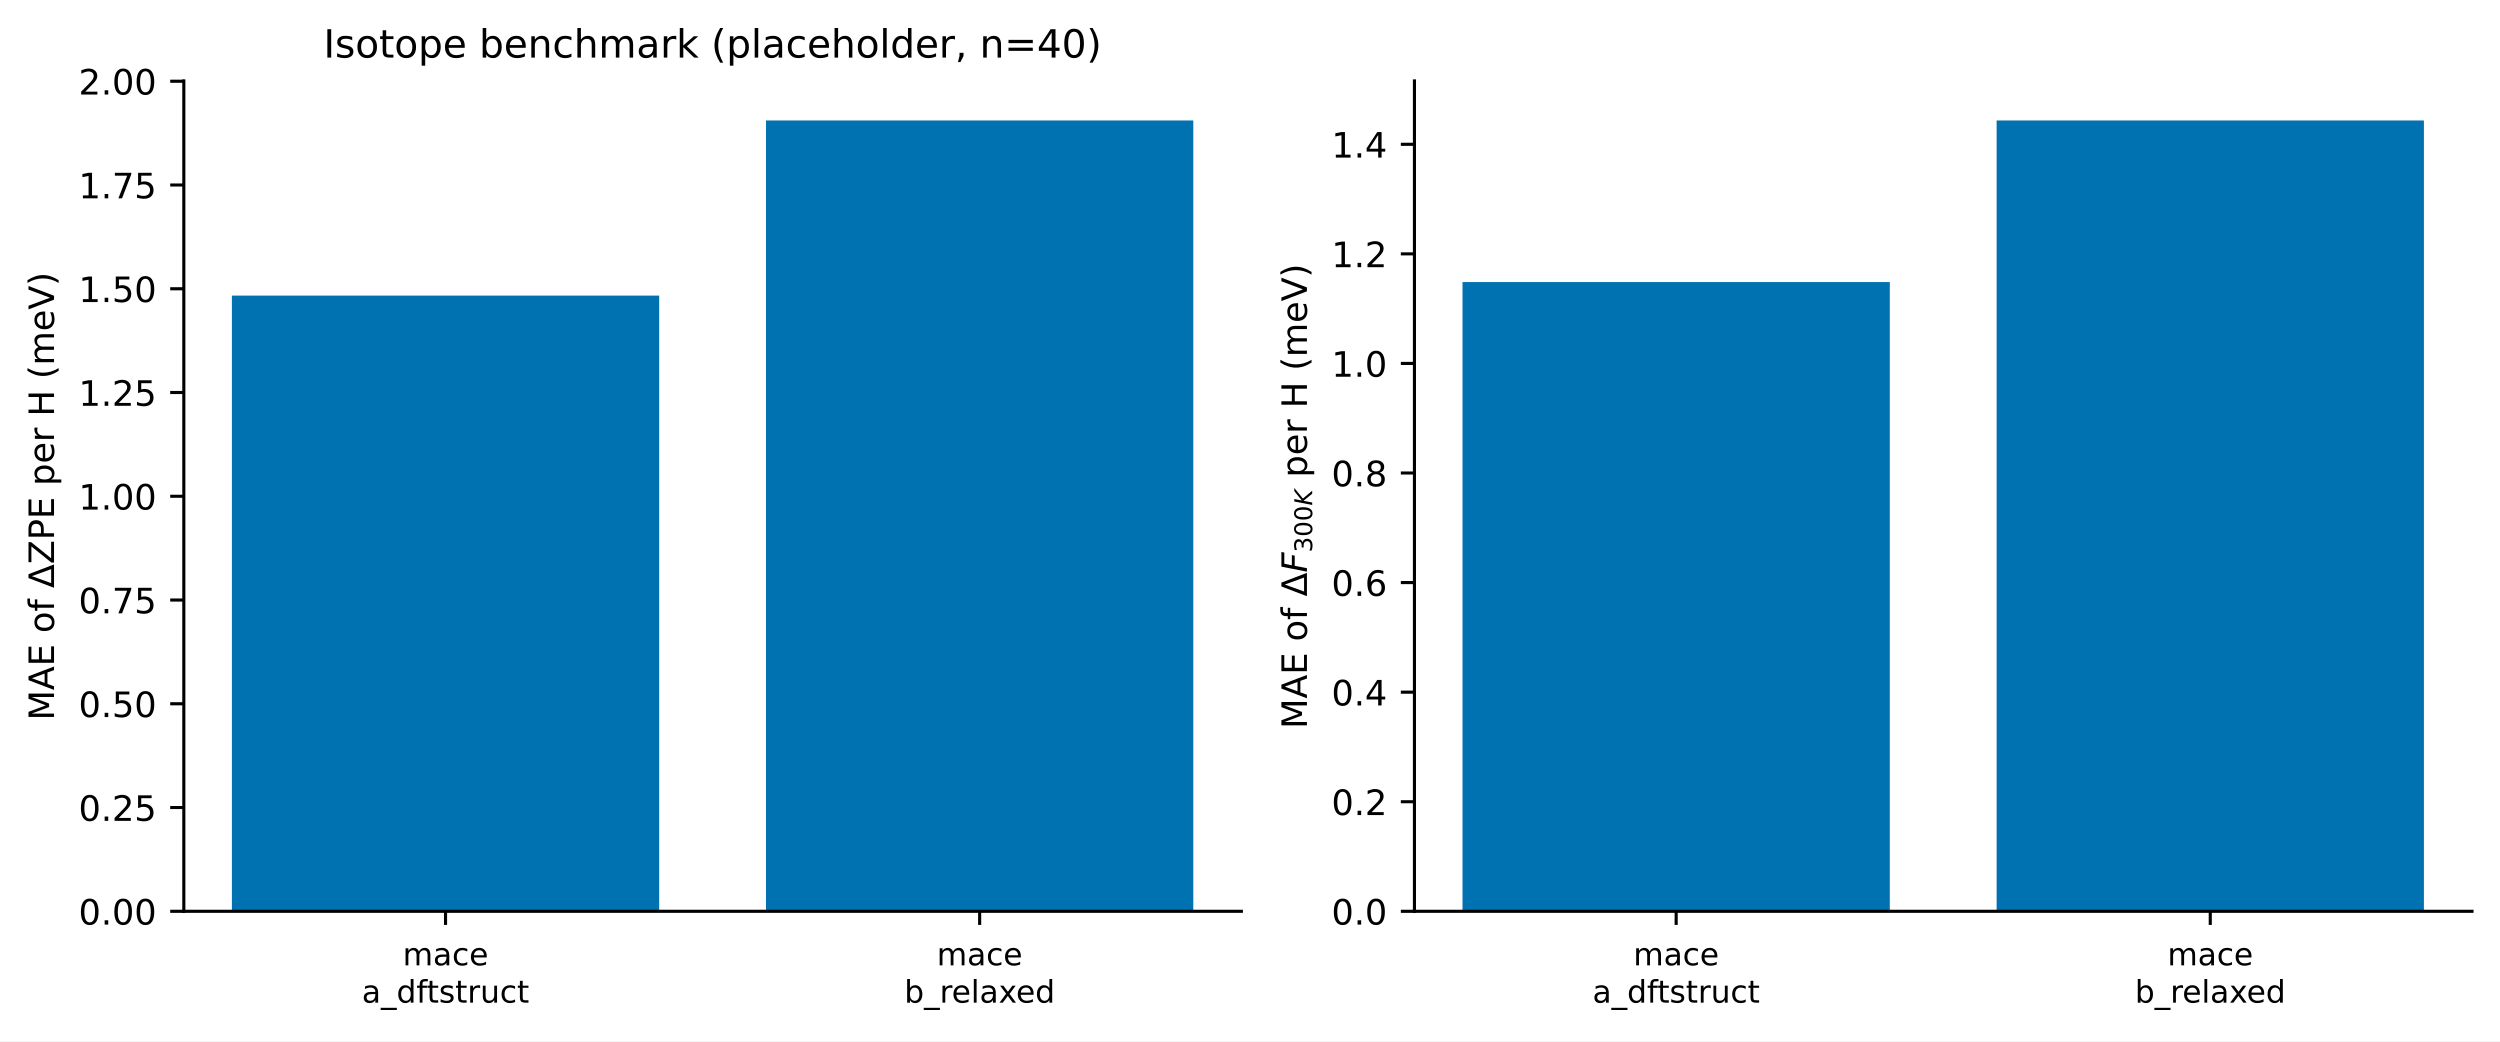
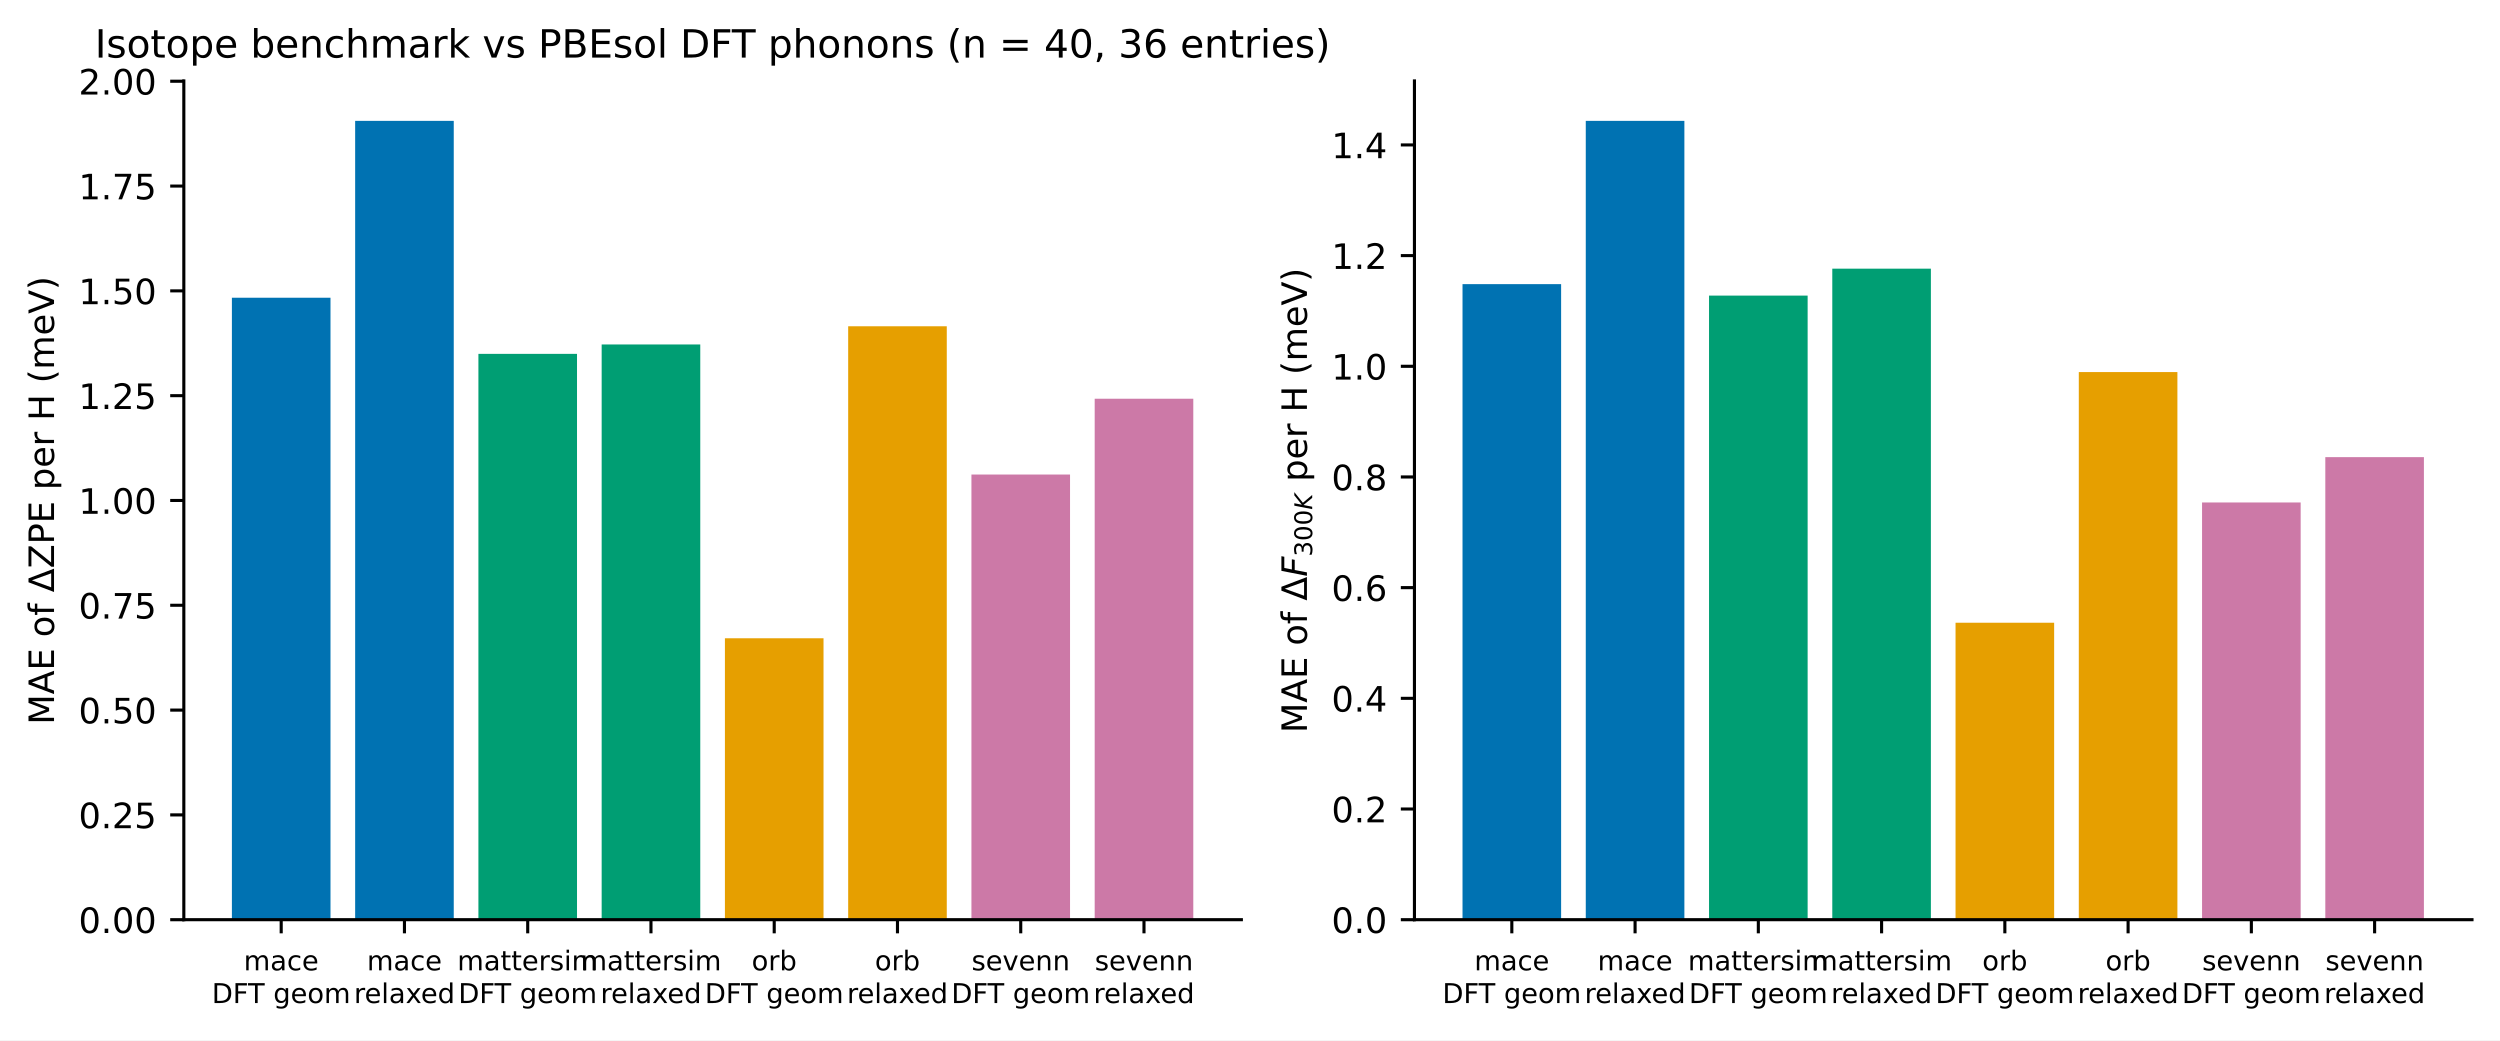
- <svg xmlns="http://www.w3.org/2000/svg" xmlns:xlink="http://www.w3.org/1999/xlink" width="642.479pt" height="267.599pt" viewBox="0 0 642.479 267.599" version="1.1">
+ <svg xmlns="http://www.w3.org/2000/svg" xmlns:xlink="http://www.w3.org/1999/xlink" width="642.479pt" height="267.356pt" viewBox="0 0 642.479 267.356" version="1.1">
  <defs>
    <style type="text/css">*{stroke-linejoin: round; stroke-linecap: butt}</style>
  </defs>
  <g id="figure_1">
    <g id="patch_1">
-       <path d="M -0 267.599  L 642.479 267.599  L 642.479 0  L -0 0  z " style="fill: #ffffff" />
+       <path d="M -0 267.356  L 642.479 267.356  L 642.479 0  L -0 0  z " style="fill: #ffffff" />
    </g>
    <g id="axes_1">
      <g id="patch_2">
-         <path d="M 47.241 234.195  L 319.019 234.195  L 319.019 20.798  L 47.241 20.798  z " style="fill: #ffffff" />
+         <path d="M 47.241 236.352  L 319.019 236.352  L 319.019 20.798  L 47.241 20.798  z " style="fill: #ffffff" />
      </g>
      <g id="patch_3">
-         <path d="M 59.595 234.195  L 169.404 234.195  L 169.404 75.965  L 59.595 75.965  z " clip-path="url(#pe5d4179572)" style="fill: #0072b2" />
+         <path d="M 59.595 236.352  L 84.935 236.352  L 84.935 76.522  L 59.595 76.522  z " clip-path="url(#p36fd7b91af)" style="fill: #0072b2" />
      </g>
      <g id="patch_4">
-         <path d="M 196.856 234.195  L 306.666 234.195  L 306.666 30.96  L 196.856 30.96  z " clip-path="url(#pe5d4179572)" style="fill: #0072b2" />
+         <path d="M 91.27 236.352  L 116.611 236.352  L 116.611 31.063  L 91.27 31.063  z " clip-path="url(#p36fd7b91af)" style="fill: #0072b2" />
+       </g>
+       <g id="patch_5">
+         <path d="M 122.946 236.352  L 148.287 236.352  L 148.287 90.936  L 122.946 90.936  z " clip-path="url(#p36fd7b91af)" style="fill: #009e73" />
+       </g>
+       <g id="patch_6">
+         <path d="M 154.622 236.352  L 179.963 236.352  L 179.963 88.518  L 154.622 88.518  z " clip-path="url(#p36fd7b91af)" style="fill: #009e73" />
+       </g>
+       <g id="patch_7">
+         <path d="M 186.298 236.352  L 211.638 236.352  L 211.638 164.03  L 186.298 164.03  z " clip-path="url(#p36fd7b91af)" style="fill: #e69f00" />
+       </g>
+       <g id="patch_8">
+         <path d="M 217.973 236.352  L 243.314 236.352  L 243.314 83.844  L 217.973 83.844  z " clip-path="url(#p36fd7b91af)" style="fill: #e69f00" />
+       </g>
+       <g id="patch_9">
+         <path d="M 249.649 236.352  L 274.99 236.352  L 274.99 121.944  L 249.649 121.944  z " clip-path="url(#p36fd7b91af)" style="fill: #cc79a7" />
+       </g>
+       <g id="patch_10">
+         <path d="M 281.325 236.352  L 306.666 236.352  L 306.666 102.479  L 281.325 102.479  z " clip-path="url(#p36fd7b91af)" style="fill: #cc79a7" />
      </g>
      <g id="matplotlib.axis_1">
        <g id="xtick_1">
          <g id="line2d_1">
            <defs>
-               <path id="m7c651b19ac" d="M 0 0  L 0 3.5  " style="stroke: #000000; stroke-width: 0.8" />
+               <path id="mb7440d66ec" d="M 0 0  L 0 3.5  " style="stroke: #000000; stroke-width: 0.8" />
            </defs>
            <g>
-               <use xlink:href="#m7c651b19ac" x="114.499" y="234.195" style="stroke: #000000; stroke-width: 0.8" />
+               <use xlink:href="#mb7440d66ec" x="72.265" y="236.352" style="stroke: #000000; stroke-width: 0.8" />
            </g>
          </g>
          <g id="text_1">
-             <text style="font-size: 8px; font-family: 'DejaVu Sans', 'Bitstream Vera Sans', 'Computer Modern Sans Serif', 'Lucida Grande', 'Verdana', 'Geneva', 'Lucid', 'Arial', 'Helvetica', 'Avant Garde', sans-serif" transform="translate(103.4912 248.0742)">mace</text>
-             <text style="font-size: 8px; font-family: 'DejaVu Sans', 'Bitstream Vera Sans', 'Computer Modern Sans Serif', 'Lucida Grande', 'Verdana', 'Geneva', 'Lucid', 'Arial', 'Helvetica', 'Avant Garde', sans-serif" transform="translate(93.00371 257.6764)">a_dftstruct</text>
+             <text style="font-size: 7px; font-family: 'DejaVu Sans', 'Bitstream Vera Sans', 'Computer Modern Sans Serif', 'Lucida Grande', 'Verdana', 'Geneva', 'Lucid', 'Arial', 'Helvetica', 'Avant Garde', sans-serif" transform="translate(62.6329 249.3715)">mace</text>
+             <text style="font-size: 7px; font-family: 'DejaVu Sans', 'Bitstream Vera Sans', 'Computer Modern Sans Serif', 'Lucida Grande', 'Verdana', 'Geneva', 'Lucid', 'Arial', 'Helvetica', 'Avant Garde', sans-serif" transform="translate(54.44181 257.7728)">DFT geom</text>
          </g>
        </g>
        <g id="xtick_2">
          <g id="line2d_2">
            <g>
-               <use xlink:href="#m7c651b19ac" x="251.761" y="234.195" style="stroke: #000000; stroke-width: 0.8" />
+               <use xlink:href="#mb7440d66ec" x="103.941" y="236.352" style="stroke: #000000; stroke-width: 0.8" />
            </g>
          </g>
          <g id="text_2">
-             <text style="font-size: 8px; font-family: 'DejaVu Sans', 'Bitstream Vera Sans', 'Computer Modern Sans Serif', 'Lucida Grande', 'Verdana', 'Geneva', 'Lucid', 'Arial', 'Helvetica', 'Avant Garde', sans-serif" transform="translate(240.7528 248.0742)">mace</text>
-             <text style="font-size: 8px; font-family: 'DejaVu Sans', 'Bitstream Vera Sans', 'Computer Modern Sans Serif', 'Lucida Grande', 'Verdana', 'Geneva', 'Lucid', 'Arial', 'Helvetica', 'Avant Garde', sans-serif" transform="translate(232.3965 257.6764)">b_relaxed</text>
+             <text style="font-size: 7px; font-family: 'DejaVu Sans', 'Bitstream Vera Sans', 'Computer Modern Sans Serif', 'Lucida Grande', 'Verdana', 'Geneva', 'Lucid', 'Arial', 'Helvetica', 'Avant Garde', sans-serif" transform="translate(94.30865 249.3715)">mace</text>
+             <text style="font-size: 7px; font-family: 'DejaVu Sans', 'Bitstream Vera Sans', 'Computer Modern Sans Serif', 'Lucida Grande', 'Verdana', 'Geneva', 'Lucid', 'Arial', 'Helvetica', 'Avant Garde', sans-serif" transform="translate(90.96888 257.7734)">relaxed</text>
+           </g>
+         </g>
+         <g id="xtick_3">
+           <g id="line2d_3">
+             <g>
+               <use xlink:href="#mb7440d66ec" x="135.617" y="236.352" style="stroke: #000000; stroke-width: 0.8" />
+             </g>
+           </g>
+           <g id="text_3">
+             <text style="font-size: 7px; font-family: 'DejaVu Sans', 'Bitstream Vera Sans', 'Computer Modern Sans Serif', 'Lucida Grande', 'Verdana', 'Geneva', 'Lucid', 'Arial', 'Helvetica', 'Avant Garde', sans-serif" transform="translate(117.521 249.372)">mattersim</text>
+             <text style="font-size: 7px; font-family: 'DejaVu Sans', 'Bitstream Vera Sans', 'Computer Modern Sans Serif', 'Lucida Grande', 'Verdana', 'Geneva', 'Lucid', 'Arial', 'Helvetica', 'Avant Garde', sans-serif" transform="translate(117.7933 257.7734)">DFT geom</text>
+           </g>
+         </g>
+         <g id="xtick_4">
+           <g id="line2d_4">
+             <g>
+               <use xlink:href="#mb7440d66ec" x="167.292" y="236.352" style="stroke: #000000; stroke-width: 0.8" />
+             </g>
+           </g>
+           <g id="text_4">
+             <text style="font-size: 7px; font-family: 'DejaVu Sans', 'Bitstream Vera Sans', 'Computer Modern Sans Serif', 'Lucida Grande', 'Verdana', 'Geneva', 'Lucid', 'Arial', 'Helvetica', 'Avant Garde', sans-serif" transform="translate(149.1967 249.372)">mattersim</text>
+             <text style="font-size: 7px; font-family: 'DejaVu Sans', 'Bitstream Vera Sans', 'Computer Modern Sans Serif', 'Lucida Grande', 'Verdana', 'Geneva', 'Lucid', 'Arial', 'Helvetica', 'Avant Garde', sans-serif" transform="translate(154.3204 257.7739)">relaxed</text>
+           </g>
+         </g>
+         <g id="xtick_5">
+           <g id="line2d_5">
+             <g>
+               <use xlink:href="#mb7440d66ec" x="198.968" y="236.352" style="stroke: #000000; stroke-width: 0.8" />
+             </g>
+           </g>
+           <g id="text_5">
+             <text style="font-size: 7px; font-family: 'DejaVu Sans', 'Bitstream Vera Sans', 'Computer Modern Sans Serif', 'Lucida Grande', 'Verdana', 'Geneva', 'Lucid', 'Arial', 'Helvetica', 'Avant Garde', sans-serif" transform="translate(193.1656 249.372)">orb</text>
+             <text style="font-size: 7px; font-family: 'DejaVu Sans', 'Bitstream Vera Sans', 'Computer Modern Sans Serif', 'Lucida Grande', 'Verdana', 'Geneva', 'Lucid', 'Arial', 'Helvetica', 'Avant Garde', sans-serif" transform="translate(181.1448 257.7734)">DFT geom</text>
+           </g>
+         </g>
+         <g id="xtick_6">
+           <g id="line2d_6">
+             <g>
+               <use xlink:href="#mb7440d66ec" x="230.644" y="236.352" style="stroke: #000000; stroke-width: 0.8" />
+             </g>
+           </g>
+           <g id="text_6">
+             <text style="font-size: 7px; font-family: 'DejaVu Sans', 'Bitstream Vera Sans', 'Computer Modern Sans Serif', 'Lucida Grande', 'Verdana', 'Geneva', 'Lucid', 'Arial', 'Helvetica', 'Avant Garde', sans-serif" transform="translate(224.8414 249.372)">orb</text>
+             <text style="font-size: 7px; font-family: 'DejaVu Sans', 'Bitstream Vera Sans', 'Computer Modern Sans Serif', 'Lucida Grande', 'Verdana', 'Geneva', 'Lucid', 'Arial', 'Helvetica', 'Avant Garde', sans-serif" transform="translate(217.6719 257.7739)">relaxed</text>
+           </g>
+         </g>
+         <g id="xtick_7">
+           <g id="line2d_7">
+             <g>
+               <use xlink:href="#mb7440d66ec" x="262.319" y="236.352" style="stroke: #000000; stroke-width: 0.8" />
+             </g>
+           </g>
+           <g id="text_7">
+             <text style="font-size: 7px; font-family: 'DejaVu Sans', 'Bitstream Vera Sans', 'Computer Modern Sans Serif', 'Lucida Grande', 'Verdana', 'Geneva', 'Lucid', 'Arial', 'Helvetica', 'Avant Garde', sans-serif" transform="translate(249.6812 249.3715)">sevenn</text>
+             <text style="font-size: 7px; font-family: 'DejaVu Sans', 'Bitstream Vera Sans', 'Computer Modern Sans Serif', 'Lucida Grande', 'Verdana', 'Geneva', 'Lucid', 'Arial', 'Helvetica', 'Avant Garde', sans-serif" transform="translate(244.4963 257.7728)">DFT geom</text>
+           </g>
+         </g>
+         <g id="xtick_8">
+           <g id="line2d_8">
+             <g>
+               <use xlink:href="#mb7440d66ec" x="293.995" y="236.352" style="stroke: #000000; stroke-width: 0.8" />
+             </g>
+           </g>
+           <g id="text_8">
+             <text style="font-size: 7px; font-family: 'DejaVu Sans', 'Bitstream Vera Sans', 'Computer Modern Sans Serif', 'Lucida Grande', 'Verdana', 'Geneva', 'Lucid', 'Arial', 'Helvetica', 'Avant Garde', sans-serif" transform="translate(281.3569 249.3715)">sevenn</text>
+             <text style="font-size: 7px; font-family: 'DejaVu Sans', 'Bitstream Vera Sans', 'Computer Modern Sans Serif', 'Lucida Grande', 'Verdana', 'Geneva', 'Lucid', 'Arial', 'Helvetica', 'Avant Garde', sans-serif" transform="translate(281.0233 257.7734)">relaxed</text>
          </g>
        </g>
      </g>
      <g id="matplotlib.axis_2">
        <g id="ytick_1">
-           <g id="line2d_3">
+           <g id="line2d_9">
            <defs>
-               <path id="m932cfa9ef0" d="M 0 0  L -3.5 0  " style="stroke: #000000; stroke-width: 0.8" />
+               <path id="m0e68b6f988" d="M 0 0  L -3.5 0  " style="stroke: #000000; stroke-width: 0.8" />
            </defs>
            <g>
-               <use xlink:href="#m932cfa9ef0" x="47.241" y="234.195" style="stroke: #000000; stroke-width: 0.8" />
-             </g>
-           </g>
-           <g id="text_3">
-             <text style="font-size: 9px; font-family: 'DejaVu Sans', 'Bitstream Vera Sans', 'Computer Modern Sans Serif', 'Lucida Grande', 'Verdana', 'Geneva', 'Lucid', 'Arial', 'Helvetica', 'Avant Garde', sans-serif; text-anchor: end" x="40.241" y="237.614" transform="rotate(-0 40.24117 237.6143)">0.00</text>
+               <use xlink:href="#m0e68b6f988" x="47.241" y="236.352" style="stroke: #000000; stroke-width: 0.8" />
+             </g>
+           </g>
+           <g id="text_9">
+             <text style="font-size: 9px; font-family: 'DejaVu Sans', 'Bitstream Vera Sans', 'Computer Modern Sans Serif', 'Lucida Grande', 'Verdana', 'Geneva', 'Lucid', 'Arial', 'Helvetica', 'Avant Garde', sans-serif; text-anchor: end" x="40.241" y="239.771" transform="rotate(-0 40.24117 239.7714)">0.00</text>
          </g>
        </g>
        <g id="ytick_2">
-           <g id="line2d_4">
-             <g>
-               <use xlink:href="#m932cfa9ef0" x="47.241" y="207.531" style="stroke: #000000; stroke-width: 0.8" />
-             </g>
-           </g>
-           <g id="text_4">
-             <text style="font-size: 9px; font-family: 'DejaVu Sans', 'Bitstream Vera Sans', 'Computer Modern Sans Serif', 'Lucida Grande', 'Verdana', 'Geneva', 'Lucid', 'Arial', 'Helvetica', 'Avant Garde', sans-serif; text-anchor: end" x="40.241" y="210.95" transform="rotate(-0 40.24117 210.95)">0.25</text>
+           <g id="line2d_10">
+             <g>
+               <use xlink:href="#m0e68b6f988" x="47.241" y="209.419" style="stroke: #000000; stroke-width: 0.8" />
+             </g>
+           </g>
+           <g id="text_10">
+             <text style="font-size: 9px; font-family: 'DejaVu Sans', 'Bitstream Vera Sans', 'Computer Modern Sans Serif', 'Lucida Grande', 'Verdana', 'Geneva', 'Lucid', 'Arial', 'Helvetica', 'Avant Garde', sans-serif; text-anchor: end" x="40.241" y="212.838" transform="rotate(-0 40.24117 212.8376)">0.25</text>
          </g>
        </g>
        <g id="ytick_3">
-           <g id="line2d_5">
-             <g>
-               <use xlink:href="#m932cfa9ef0" x="47.241" y="180.867" style="stroke: #000000; stroke-width: 0.8" />
-             </g>
-           </g>
-           <g id="text_5">
-             <text style="font-size: 9px; font-family: 'DejaVu Sans', 'Bitstream Vera Sans', 'Computer Modern Sans Serif', 'Lucida Grande', 'Verdana', 'Geneva', 'Lucid', 'Arial', 'Helvetica', 'Avant Garde', sans-serif; text-anchor: end" x="40.241" y="184.286" transform="rotate(-0 40.24117 184.2857)">0.50</text>
+           <g id="line2d_11">
+             <g>
+               <use xlink:href="#m0e68b6f988" x="47.241" y="182.485" style="stroke: #000000; stroke-width: 0.8" />
+             </g>
+           </g>
+           <g id="text_11">
+             <text style="font-size: 9px; font-family: 'DejaVu Sans', 'Bitstream Vera Sans', 'Computer Modern Sans Serif', 'Lucida Grande', 'Verdana', 'Geneva', 'Lucid', 'Arial', 'Helvetica', 'Avant Garde', sans-serif; text-anchor: end" x="40.241" y="185.904" transform="rotate(-0 40.24117 185.9038)">0.50</text>
          </g>
        </g>
        <g id="ytick_4">
-           <g id="line2d_6">
-             <g>
-               <use xlink:href="#m932cfa9ef0" x="47.241" y="154.203" style="stroke: #000000; stroke-width: 0.8" />
-             </g>
-           </g>
-           <g id="text_6">
-             <text style="font-size: 9px; font-family: 'DejaVu Sans', 'Bitstream Vera Sans', 'Computer Modern Sans Serif', 'Lucida Grande', 'Verdana', 'Geneva', 'Lucid', 'Arial', 'Helvetica', 'Avant Garde', sans-serif; text-anchor: end" x="40.241" y="157.621" transform="rotate(-0 40.24117 157.6215)">0.75</text>
+           <g id="line2d_12">
+             <g>
+               <use xlink:href="#m0e68b6f988" x="47.241" y="155.551" style="stroke: #000000; stroke-width: 0.8" />
+             </g>
+           </g>
+           <g id="text_12">
+             <text style="font-size: 9px; font-family: 'DejaVu Sans', 'Bitstream Vera Sans', 'Computer Modern Sans Serif', 'Lucida Grande', 'Verdana', 'Geneva', 'Lucid', 'Arial', 'Helvetica', 'Avant Garde', sans-serif; text-anchor: end" x="40.241" y="158.97" transform="rotate(-0 40.24117 158.97)">0.75</text>
          </g>
        </g>
        <g id="ytick_5">
-           <g id="line2d_7">
-             <g>
-               <use xlink:href="#m932cfa9ef0" x="47.241" y="127.538" style="stroke: #000000; stroke-width: 0.8" />
-             </g>
-           </g>
-           <g id="text_7">
-             <text style="font-size: 9px; font-family: 'DejaVu Sans', 'Bitstream Vera Sans', 'Computer Modern Sans Serif', 'Lucida Grande', 'Verdana', 'Geneva', 'Lucid', 'Arial', 'Helvetica', 'Avant Garde', sans-serif; text-anchor: end" x="40.241" y="130.957" transform="rotate(-0 40.24117 130.9572)">1.00</text>
+           <g id="line2d_13">
+             <g>
+               <use xlink:href="#m0e68b6f988" x="47.241" y="128.617" style="stroke: #000000; stroke-width: 0.8" />
+             </g>
+           </g>
+           <g id="text_13">
+             <text style="font-size: 9px; font-family: 'DejaVu Sans', 'Bitstream Vera Sans', 'Computer Modern Sans Serif', 'Lucida Grande', 'Verdana', 'Geneva', 'Lucid', 'Arial', 'Helvetica', 'Avant Garde', sans-serif; text-anchor: end" x="40.241" y="132.036" transform="rotate(-0 40.24117 132.0362)">1.00</text>
          </g>
        </g>
        <g id="ytick_6">
-           <g id="line2d_8">
-             <g>
-               <use xlink:href="#m932cfa9ef0" x="47.241" y="100.874" style="stroke: #000000; stroke-width: 0.8" />
-             </g>
-           </g>
-           <g id="text_8">
-             <text style="font-size: 9px; font-family: 'DejaVu Sans', 'Bitstream Vera Sans', 'Computer Modern Sans Serif', 'Lucida Grande', 'Verdana', 'Geneva', 'Lucid', 'Arial', 'Helvetica', 'Avant Garde', sans-serif; text-anchor: end" x="40.241" y="104.293" transform="rotate(-0 40.24117 104.293)">1.25</text>
+           <g id="line2d_14">
+             <g>
+               <use xlink:href="#m0e68b6f988" x="47.241" y="101.683" style="stroke: #000000; stroke-width: 0.8" />
+             </g>
+           </g>
+           <g id="text_14">
+             <text style="font-size: 9px; font-family: 'DejaVu Sans', 'Bitstream Vera Sans', 'Computer Modern Sans Serif', 'Lucida Grande', 'Verdana', 'Geneva', 'Lucid', 'Arial', 'Helvetica', 'Avant Garde', sans-serif; text-anchor: end" x="40.241" y="105.102" transform="rotate(-0 40.24117 105.1024)">1.25</text>
          </g>
        </g>
        <g id="ytick_7">
-           <g id="line2d_9">
-             <g>
-               <use xlink:href="#m932cfa9ef0" x="47.241" y="74.21" style="stroke: #000000; stroke-width: 0.8" />
-             </g>
-           </g>
-           <g id="text_9">
-             <text style="font-size: 9px; font-family: 'DejaVu Sans', 'Bitstream Vera Sans', 'Computer Modern Sans Serif', 'Lucida Grande', 'Verdana', 'Geneva', 'Lucid', 'Arial', 'Helvetica', 'Avant Garde', sans-serif; text-anchor: end" x="40.241" y="77.629" transform="rotate(-0 40.24117 77.62873)">1.50</text>
+           <g id="line2d_15">
+             <g>
+               <use xlink:href="#m0e68b6f988" x="47.241" y="74.75" style="stroke: #000000; stroke-width: 0.8" />
+             </g>
+           </g>
+           <g id="text_15">
+             <text style="font-size: 9px; font-family: 'DejaVu Sans', 'Bitstream Vera Sans', 'Computer Modern Sans Serif', 'Lucida Grande', 'Verdana', 'Geneva', 'Lucid', 'Arial', 'Helvetica', 'Avant Garde', sans-serif; text-anchor: end" x="40.241" y="78.169" transform="rotate(-0 40.24117 78.16863)">1.50</text>
          </g>
        </g>
        <g id="ytick_8">
-           <g id="line2d_10">
-             <g>
-               <use xlink:href="#m932cfa9ef0" x="47.241" y="47.546" style="stroke: #000000; stroke-width: 0.8" />
-             </g>
-           </g>
-           <g id="text_10">
-             <text style="font-size: 9px; font-family: 'DejaVu Sans', 'Bitstream Vera Sans', 'Computer Modern Sans Serif', 'Lucida Grande', 'Verdana', 'Geneva', 'Lucid', 'Arial', 'Helvetica', 'Avant Garde', sans-serif; text-anchor: end" x="40.241" y="50.964" transform="rotate(-0 40.24117 50.96447)">1.75</text>
+           <g id="line2d_16">
+             <g>
+               <use xlink:href="#m0e68b6f988" x="47.241" y="47.816" style="stroke: #000000; stroke-width: 0.8" />
+             </g>
+           </g>
+           <g id="text_16">
+             <text style="font-size: 9px; font-family: 'DejaVu Sans', 'Bitstream Vera Sans', 'Computer Modern Sans Serif', 'Lucida Grande', 'Verdana', 'Geneva', 'Lucid', 'Arial', 'Helvetica', 'Avant Garde', sans-serif; text-anchor: end" x="40.241" y="51.235" transform="rotate(-0 40.24117 51.23484)">1.75</text>
          </g>
        </g>
        <g id="ytick_9">
-           <g id="line2d_11">
-             <g>
-               <use xlink:href="#m932cfa9ef0" x="47.241" y="20.881" style="stroke: #000000; stroke-width: 0.8" />
-             </g>
-           </g>
-           <g id="text_11">
-             <text style="font-size: 9px; font-family: 'DejaVu Sans', 'Bitstream Vera Sans', 'Computer Modern Sans Serif', 'Lucida Grande', 'Verdana', 'Geneva', 'Lucid', 'Arial', 'Helvetica', 'Avant Garde', sans-serif; text-anchor: end" x="40.241" y="24.3" transform="rotate(-0 40.24117 24.30021)">2.00</text>
-           </g>
-         </g>
-         <g id="text_12">
-           <g transform="translate(14.04 185.1419) rotate(-90)">
+           <g id="line2d_17">
+             <g>
+               <use xlink:href="#m0e68b6f988" x="47.241" y="20.882" style="stroke: #000000; stroke-width: 0.8" />
+             </g>
+           </g>
+           <g id="text_17">
+             <text style="font-size: 9px; font-family: 'DejaVu Sans', 'Bitstream Vera Sans', 'Computer Modern Sans Serif', 'Lucida Grande', 'Verdana', 'Geneva', 'Lucid', 'Arial', 'Helvetica', 'Avant Garde', sans-serif; text-anchor: end" x="40.241" y="24.301" transform="rotate(-0 40.24117 24.30105)">2.00</text>
+           </g>
+         </g>
+         <g id="text_18">
+           <g transform="translate(14.04 186.2204) rotate(-90)">
            <text>
              <tspan x="0" y="-0.156" style="font-size: 9px; font-family: 'DejaVu Sans'">M</tspan>
              <tspan x="7.765" y="-0.156" style="font-size: 9px; font-family: 'DejaVu Sans'">A</tspan>
              <tspan x="13.922" y="-0.156" style="font-size: 9px; font-family: 'DejaVu Sans'">E</tspan>
              <tspan x="19.608" y="-0.156" style="font-size: 9px; font-family: 'DejaVu Sans'"> </tspan>
              <tspan x="22.469" y="-0.156" style="font-size: 9px; font-family: 'DejaVu Sans'">o</tspan>
              <tspan x="27.976" y="-0.156" style="font-size: 9px; font-family: 'DejaVu Sans'">f</tspan>
              <tspan x="31.144" y="-0.156" style="font-size: 9px; font-family: 'DejaVu Sans'"> </tspan>
              <tspan x="34.005" y="-0.156" style="font-size: 9px; font-family: 'DejaVu Sans'">Δ</tspan>
              <tspan x="40.162" y="-0.156" style="font-size: 9px; font-family: 'DejaVu Sans'">Z</tspan>
              <tspan x="46.327" y="-0.156" style="font-size: 9px; font-family: 'DejaVu Sans'">P</tspan>
              <tspan x="51.754" y="-0.156" style="font-size: 9px; font-family: 'DejaVu Sans'">E</tspan>
              <tspan x="57.441" y="-0.156" style="font-size: 9px; font-family: 'DejaVu Sans'"> </tspan>
              <tspan x="60.302" y="-0.156" style="font-size: 9px; font-family: 'DejaVu Sans'">p</tspan>
              <tspan x="66.015" y="-0.156" style="font-size: 9px; font-family: 'DejaVu Sans'">e</tspan>
              <tspan x="71.552" y="-0.156" style="font-size: 9px; font-family: 'DejaVu Sans'">r</tspan>
              <tspan x="75.252" y="-0.156" style="font-size: 9px; font-family: 'DejaVu Sans'"> </tspan>
              <tspan x="78.113" y="-0.156" style="font-size: 9px; font-family: 'DejaVu Sans'">H</tspan>
              <tspan x="84.88" y="-0.156" style="font-size: 9px; font-family: 'DejaVu Sans'"> </tspan>
              <tspan x="87.741" y="-0.156" style="font-size: 9px; font-family: 'DejaVu Sans'">(</tspan>
              <tspan x="91.252" y="-0.156" style="font-size: 9px; font-family: 'DejaVu Sans'">m</tspan>
              <tspan x="100.02" y="-0.156" style="font-size: 9px; font-family: 'DejaVu Sans'">e</tspan>
              <tspan x="105.557" y="-0.156" style="font-size: 9px; font-family: 'DejaVu Sans'">V</tspan>
              <tspan x="111.713" y="-0.156" style="font-size: 9px; font-family: 'DejaVu Sans'">)</tspan>
            </text>
          </g>
        </g>
      </g>
-       <g id="patch_5">
-         <path d="M 47.241 234.195  L 47.241 20.798  " style="fill: none; stroke: #000000; stroke-width: 0.8; stroke-linejoin: miter; stroke-linecap: square" />
-       </g>
-       <g id="patch_6">
-         <path d="M 47.241 234.195  L 319.019 234.195  " style="fill: none; stroke: #000000; stroke-width: 0.8; stroke-linejoin: miter; stroke-linecap: square" />
-       </g>
-       <g id="text_13">
-         <text style="font-size: 10px; font-family: 'DejaVu Sans', 'Bitstream Vera Sans', 'Computer Modern Sans Serif', 'Lucida Grande', 'Verdana', 'Geneva', 'Lucid', 'Arial', 'Helvetica', 'Avant Garde', sans-serif; text-anchor: middle" x="183.13" y="14.798" transform="rotate(-0 183.1301 14.79844)">Isotope benchmark (placeholder, n=40)</text>
+       <g id="patch_11">
+         <path d="M 47.241 236.352  L 47.241 20.798  " style="fill: none; stroke: #000000; stroke-width: 0.8; stroke-linejoin: miter; stroke-linecap: square" />
+       </g>
+       <g id="patch_12">
+         <path d="M 47.241 236.352  L 319.019 236.352  " style="fill: none; stroke: #000000; stroke-width: 0.8; stroke-linejoin: miter; stroke-linecap: square" />
+       </g>
+       <g id="text_19">
+         <text style="font-size: 10px; font-family: 'DejaVu Sans', 'Bitstream Vera Sans', 'Computer Modern Sans Serif', 'Lucida Grande', 'Verdana', 'Geneva', 'Lucid', 'Arial', 'Helvetica', 'Avant Garde', sans-serif; text-anchor: middle" x="183.13" y="14.798" transform="rotate(-0 183.1301 14.79844)">Isotope benchmark vs PBEsol DFT phonons (n = 40, 36 entries)</text>
      </g>
    </g>
    <g id="axes_2">
-       <g id="patch_7">
-         <path d="M 363.501 234.195  L 635.279 234.195  L 635.279 20.798  L 363.501 20.798  z " style="fill: #ffffff" />
-       </g>
-       <g id="patch_8">
-         <path d="M 375.855 234.195  L 485.664 234.195  L 485.664 72.496  L 375.855 72.496  z " clip-path="url(#p67c8248b3d)" style="fill: #0072b2" />
-       </g>
-       <g id="patch_9">
-         <path d="M 513.116 234.195  L 622.926 234.195  L 622.926 30.96  L 513.116 30.96  z " clip-path="url(#p67c8248b3d)" style="fill: #0072b2" />
+       <g id="patch_13">
+         <path d="M 363.501 236.352  L 635.279 236.352  L 635.279 20.798  L 363.501 20.798  z " style="fill: #ffffff" />
+       </g>
+       <g id="patch_14">
+         <path d="M 375.855 236.352  L 401.195 236.352  L 401.195 73.019  L 375.855 73.019  z " clip-path="url(#p49b122dc97)" style="fill: #0072b2" />
+       </g>
+       <g id="patch_15">
+         <path d="M 407.53 236.352  L 432.871 236.352  L 432.871 31.063  L 407.53 31.063  z " clip-path="url(#p49b122dc97)" style="fill: #0072b2" />
+       </g>
+       <g id="patch_16">
+         <path d="M 439.206 236.352  L 464.547 236.352  L 464.547 75.974  L 439.206 75.974  z " clip-path="url(#p49b122dc97)" style="fill: #009e73" />
+       </g>
+       <g id="patch_17">
+         <path d="M 470.882 236.352  L 496.223 236.352  L 496.223 69.04  L 470.882 69.04  z " clip-path="url(#p49b122dc97)" style="fill: #009e73" />
+       </g>
+       <g id="patch_18">
+         <path d="M 502.558 236.352  L 527.898 236.352  L 527.898 160.032  L 502.558 160.032  z " clip-path="url(#p49b122dc97)" style="fill: #e69f00" />
+       </g>
+       <g id="patch_19">
+         <path d="M 534.233 236.352  L 559.574 236.352  L 559.574 95.624  L 534.233 95.624  z " clip-path="url(#p49b122dc97)" style="fill: #e69f00" />
+       </g>
+       <g id="patch_20">
+         <path d="M 565.909 236.352  L 591.25 236.352  L 591.25 129.125  L 565.909 129.125  z " clip-path="url(#p49b122dc97)" style="fill: #cc79a7" />
+       </g>
+       <g id="patch_21">
+         <path d="M 597.585 236.352  L 622.926 236.352  L 622.926 117.477  L 597.585 117.477  z " clip-path="url(#p49b122dc97)" style="fill: #cc79a7" />
      </g>
      <g id="matplotlib.axis_3">
-         <g id="xtick_3">
-           <g id="line2d_12">
-             <g>
-               <use xlink:href="#m7c651b19ac" x="430.759" y="234.195" style="stroke: #000000; stroke-width: 0.8" />
-             </g>
-           </g>
-           <g id="text_14">
-             <text style="font-size: 8px; font-family: 'DejaVu Sans', 'Bitstream Vera Sans', 'Computer Modern Sans Serif', 'Lucida Grande', 'Verdana', 'Geneva', 'Lucid', 'Arial', 'Helvetica', 'Avant Garde', sans-serif" transform="translate(419.7512 248.0742)">mace</text>
-             <text style="font-size: 8px; font-family: 'DejaVu Sans', 'Bitstream Vera Sans', 'Computer Modern Sans Serif', 'Lucida Grande', 'Verdana', 'Geneva', 'Lucid', 'Arial', 'Helvetica', 'Avant Garde', sans-serif" transform="translate(409.2637 257.6764)">a_dftstruct</text>
-           </g>
-         </g>
-         <g id="xtick_4">
-           <g id="line2d_13">
-             <g>
-               <use xlink:href="#m7c651b19ac" x="568.021" y="234.195" style="stroke: #000000; stroke-width: 0.8" />
-             </g>
-           </g>
-           <g id="text_15">
-             <text style="font-size: 8px; font-family: 'DejaVu Sans', 'Bitstream Vera Sans', 'Computer Modern Sans Serif', 'Lucida Grande', 'Verdana', 'Geneva', 'Lucid', 'Arial', 'Helvetica', 'Avant Garde', sans-serif" transform="translate(557.0128 248.0742)">mace</text>
-             <text style="font-size: 8px; font-family: 'DejaVu Sans', 'Bitstream Vera Sans', 'Computer Modern Sans Serif', 'Lucida Grande', 'Verdana', 'Geneva', 'Lucid', 'Arial', 'Helvetica', 'Avant Garde', sans-serif" transform="translate(548.6565 257.6764)">b_relaxed</text>
+         <g id="xtick_9">
+           <g id="line2d_18">
+             <g>
+               <use xlink:href="#mb7440d66ec" x="388.525" y="236.352" style="stroke: #000000; stroke-width: 0.8" />
+             </g>
+           </g>
+           <g id="text_20">
+             <text style="font-size: 7px; font-family: 'DejaVu Sans', 'Bitstream Vera Sans', 'Computer Modern Sans Serif', 'Lucida Grande', 'Verdana', 'Geneva', 'Lucid', 'Arial', 'Helvetica', 'Avant Garde', sans-serif" transform="translate(378.8929 249.3715)">mace</text>
+             <text style="font-size: 7px; font-family: 'DejaVu Sans', 'Bitstream Vera Sans', 'Computer Modern Sans Serif', 'Lucida Grande', 'Verdana', 'Geneva', 'Lucid', 'Arial', 'Helvetica', 'Avant Garde', sans-serif" transform="translate(370.7018 257.7728)">DFT geom</text>
+           </g>
+         </g>
+         <g id="xtick_10">
+           <g id="line2d_19">
+             <g>
+               <use xlink:href="#mb7440d66ec" x="420.201" y="236.352" style="stroke: #000000; stroke-width: 0.8" />
+             </g>
+           </g>
+           <g id="text_21">
+             <text style="font-size: 7px; font-family: 'DejaVu Sans', 'Bitstream Vera Sans', 'Computer Modern Sans Serif', 'Lucida Grande', 'Verdana', 'Geneva', 'Lucid', 'Arial', 'Helvetica', 'Avant Garde', sans-serif" transform="translate(410.5686 249.3715)">mace</text>
+             <text style="font-size: 7px; font-family: 'DejaVu Sans', 'Bitstream Vera Sans', 'Computer Modern Sans Serif', 'Lucida Grande', 'Verdana', 'Geneva', 'Lucid', 'Arial', 'Helvetica', 'Avant Garde', sans-serif" transform="translate(407.2289 257.7734)">relaxed</text>
+           </g>
+         </g>
+         <g id="xtick_11">
+           <g id="line2d_20">
+             <g>
+               <use xlink:href="#mb7440d66ec" x="451.877" y="236.352" style="stroke: #000000; stroke-width: 0.8" />
+             </g>
+           </g>
+           <g id="text_22">
+             <text style="font-size: 7px; font-family: 'DejaVu Sans', 'Bitstream Vera Sans', 'Computer Modern Sans Serif', 'Lucida Grande', 'Verdana', 'Geneva', 'Lucid', 'Arial', 'Helvetica', 'Avant Garde', sans-serif" transform="translate(433.781 249.372)">mattersim</text>
+             <text style="font-size: 7px; font-family: 'DejaVu Sans', 'Bitstream Vera Sans', 'Computer Modern Sans Serif', 'Lucida Grande', 'Verdana', 'Geneva', 'Lucid', 'Arial', 'Helvetica', 'Avant Garde', sans-serif" transform="translate(434.0533 257.7734)">DFT geom</text>
+           </g>
+         </g>
+         <g id="xtick_12">
+           <g id="line2d_21">
+             <g>
+               <use xlink:href="#mb7440d66ec" x="483.552" y="236.352" style="stroke: #000000; stroke-width: 0.8" />
+             </g>
+           </g>
+           <g id="text_23">
+             <text style="font-size: 7px; font-family: 'DejaVu Sans', 'Bitstream Vera Sans', 'Computer Modern Sans Serif', 'Lucida Grande', 'Verdana', 'Geneva', 'Lucid', 'Arial', 'Helvetica', 'Avant Garde', sans-serif" transform="translate(465.4567 249.372)">mattersim</text>
+             <text style="font-size: 7px; font-family: 'DejaVu Sans', 'Bitstream Vera Sans', 'Computer Modern Sans Serif', 'Lucida Grande', 'Verdana', 'Geneva', 'Lucid', 'Arial', 'Helvetica', 'Avant Garde', sans-serif" transform="translate(470.5804 257.7739)">relaxed</text>
+           </g>
+         </g>
+         <g id="xtick_13">
+           <g id="line2d_22">
+             <g>
+               <use xlink:href="#mb7440d66ec" x="515.228" y="236.352" style="stroke: #000000; stroke-width: 0.8" />
+             </g>
+           </g>
+           <g id="text_24">
+             <text style="font-size: 7px; font-family: 'DejaVu Sans', 'Bitstream Vera Sans', 'Computer Modern Sans Serif', 'Lucida Grande', 'Verdana', 'Geneva', 'Lucid', 'Arial', 'Helvetica', 'Avant Garde', sans-serif" transform="translate(509.4256 249.372)">orb</text>
+             <text style="font-size: 7px; font-family: 'DejaVu Sans', 'Bitstream Vera Sans', 'Computer Modern Sans Serif', 'Lucida Grande', 'Verdana', 'Geneva', 'Lucid', 'Arial', 'Helvetica', 'Avant Garde', sans-serif" transform="translate(497.4048 257.7734)">DFT geom</text>
+           </g>
+         </g>
+         <g id="xtick_14">
+           <g id="line2d_23">
+             <g>
+               <use xlink:href="#mb7440d66ec" x="546.904" y="236.352" style="stroke: #000000; stroke-width: 0.8" />
+             </g>
+           </g>
+           <g id="text_25">
+             <text style="font-size: 7px; font-family: 'DejaVu Sans', 'Bitstream Vera Sans', 'Computer Modern Sans Serif', 'Lucida Grande', 'Verdana', 'Geneva', 'Lucid', 'Arial', 'Helvetica', 'Avant Garde', sans-serif" transform="translate(541.1014 249.372)">orb</text>
+             <text style="font-size: 7px; font-family: 'DejaVu Sans', 'Bitstream Vera Sans', 'Computer Modern Sans Serif', 'Lucida Grande', 'Verdana', 'Geneva', 'Lucid', 'Arial', 'Helvetica', 'Avant Garde', sans-serif" transform="translate(533.9319 257.7739)">relaxed</text>
+           </g>
+         </g>
+         <g id="xtick_15">
+           <g id="line2d_24">
+             <g>
+               <use xlink:href="#mb7440d66ec" x="578.579" y="236.352" style="stroke: #000000; stroke-width: 0.8" />
+             </g>
+           </g>
+           <g id="text_26">
+             <text style="font-size: 7px; font-family: 'DejaVu Sans', 'Bitstream Vera Sans', 'Computer Modern Sans Serif', 'Lucida Grande', 'Verdana', 'Geneva', 'Lucid', 'Arial', 'Helvetica', 'Avant Garde', sans-serif" transform="translate(565.9412 249.3715)">sevenn</text>
+             <text style="font-size: 7px; font-family: 'DejaVu Sans', 'Bitstream Vera Sans', 'Computer Modern Sans Serif', 'Lucida Grande', 'Verdana', 'Geneva', 'Lucid', 'Arial', 'Helvetica', 'Avant Garde', sans-serif" transform="translate(560.7563 257.7728)">DFT geom</text>
+           </g>
+         </g>
+         <g id="xtick_16">
+           <g id="line2d_25">
+             <g>
+               <use xlink:href="#mb7440d66ec" x="610.255" y="236.352" style="stroke: #000000; stroke-width: 0.8" />
+             </g>
+           </g>
+           <g id="text_27">
+             <text style="font-size: 7px; font-family: 'DejaVu Sans', 'Bitstream Vera Sans', 'Computer Modern Sans Serif', 'Lucida Grande', 'Verdana', 'Geneva', 'Lucid', 'Arial', 'Helvetica', 'Avant Garde', sans-serif" transform="translate(597.6169 249.3715)">sevenn</text>
+             <text style="font-size: 7px; font-family: 'DejaVu Sans', 'Bitstream Vera Sans', 'Computer Modern Sans Serif', 'Lucida Grande', 'Verdana', 'Geneva', 'Lucid', 'Arial', 'Helvetica', 'Avant Garde', sans-serif" transform="translate(597.2833 257.7734)">relaxed</text>
          </g>
        </g>
      </g>
      <g id="matplotlib.axis_4">
        <g id="ytick_10">
-           <g id="line2d_14">
-             <g>
-               <use xlink:href="#m932cfa9ef0" x="363.501" y="234.195" style="stroke: #000000; stroke-width: 0.8" />
-             </g>
-           </g>
-           <g id="text_16">
-             <text style="font-size: 9px; font-family: 'DejaVu Sans', 'Bitstream Vera Sans', 'Computer Modern Sans Serif', 'Lucida Grande', 'Verdana', 'Geneva', 'Lucid', 'Arial', 'Helvetica', 'Avant Garde', sans-serif; text-anchor: end" x="356.501" y="237.614" transform="rotate(-0 356.5012 237.6143)">0.0</text>
+           <g id="line2d_26">
+             <g>
+               <use xlink:href="#m0e68b6f988" x="363.501" y="236.352" style="stroke: #000000; stroke-width: 0.8" />
+             </g>
+           </g>
+           <g id="text_28">
+             <text style="font-size: 9px; font-family: 'DejaVu Sans', 'Bitstream Vera Sans', 'Computer Modern Sans Serif', 'Lucida Grande', 'Verdana', 'Geneva', 'Lucid', 'Arial', 'Helvetica', 'Avant Garde', sans-serif; text-anchor: end" x="356.501" y="239.771" transform="rotate(-0 356.5012 239.7714)">0.0</text>
          </g>
        </g>
        <g id="ytick_11">
-           <g id="line2d_15">
-             <g>
-               <use xlink:href="#m932cfa9ef0" x="363.501" y="206.036" style="stroke: #000000; stroke-width: 0.8" />
-             </g>
-           </g>
-           <g id="text_17">
-             <text style="font-size: 9px; font-family: 'DejaVu Sans', 'Bitstream Vera Sans', 'Computer Modern Sans Serif', 'Lucida Grande', 'Verdana', 'Geneva', 'Lucid', 'Arial', 'Helvetica', 'Avant Garde', sans-serif; text-anchor: end" x="356.501" y="209.455" transform="rotate(-0 356.5012 209.4548)">0.2</text>
+           <g id="line2d_27">
+             <g>
+               <use xlink:href="#m0e68b6f988" x="363.501" y="207.908" style="stroke: #000000; stroke-width: 0.8" />
+             </g>
+           </g>
+           <g id="text_29">
+             <text style="font-size: 9px; font-family: 'DejaVu Sans', 'Bitstream Vera Sans', 'Computer Modern Sans Serif', 'Lucida Grande', 'Verdana', 'Geneva', 'Lucid', 'Arial', 'Helvetica', 'Avant Garde', sans-serif; text-anchor: end" x="356.501" y="211.327" transform="rotate(-0 356.5012 211.3273)">0.2</text>
          </g>
        </g>
        <g id="ytick_12">
-           <g id="line2d_16">
-             <g>
-               <use xlink:href="#m932cfa9ef0" x="363.501" y="177.876" style="stroke: #000000; stroke-width: 0.8" />
-             </g>
-           </g>
-           <g id="text_18">
-             <text style="font-size: 9px; font-family: 'DejaVu Sans', 'Bitstream Vera Sans', 'Computer Modern Sans Serif', 'Lucida Grande', 'Verdana', 'Geneva', 'Lucid', 'Arial', 'Helvetica', 'Avant Garde', sans-serif; text-anchor: end" x="356.501" y="181.295" transform="rotate(-0 356.5012 181.2954)">0.4</text>
+           <g id="line2d_28">
+             <g>
+               <use xlink:href="#m0e68b6f988" x="363.501" y="179.464" style="stroke: #000000; stroke-width: 0.8" />
+             </g>
+           </g>
+           <g id="text_30">
+             <text style="font-size: 9px; font-family: 'DejaVu Sans', 'Bitstream Vera Sans', 'Computer Modern Sans Serif', 'Lucida Grande', 'Verdana', 'Geneva', 'Lucid', 'Arial', 'Helvetica', 'Avant Garde', sans-serif; text-anchor: end" x="356.501" y="182.883" transform="rotate(-0 356.5012 182.8832)">0.4</text>
          </g>
        </g>
        <g id="ytick_13">
-           <g id="line2d_17">
-             <g>
-               <use xlink:href="#m932cfa9ef0" x="363.501" y="149.717" style="stroke: #000000; stroke-width: 0.8" />
-             </g>
-           </g>
-           <g id="text_19">
-             <text style="font-size: 9px; font-family: 'DejaVu Sans', 'Bitstream Vera Sans', 'Computer Modern Sans Serif', 'Lucida Grande', 'Verdana', 'Geneva', 'Lucid', 'Arial', 'Helvetica', 'Avant Garde', sans-serif; text-anchor: end" x="356.501" y="153.136" transform="rotate(-0 356.5012 153.1359)">0.6</text>
+           <g id="line2d_29">
+             <g>
+               <use xlink:href="#m0e68b6f988" x="363.501" y="151.02" style="stroke: #000000; stroke-width: 0.8" />
+             </g>
+           </g>
+           <g id="text_31">
+             <text style="font-size: 9px; font-family: 'DejaVu Sans', 'Bitstream Vera Sans', 'Computer Modern Sans Serif', 'Lucida Grande', 'Verdana', 'Geneva', 'Lucid', 'Arial', 'Helvetica', 'Avant Garde', sans-serif; text-anchor: end" x="356.501" y="154.439" transform="rotate(-0 356.5012 154.4391)">0.6</text>
          </g>
        </g>
        <g id="ytick_14">
-           <g id="line2d_18">
-             <g>
-               <use xlink:href="#m932cfa9ef0" x="363.501" y="121.558" style="stroke: #000000; stroke-width: 0.8" />
-             </g>
-           </g>
-           <g id="text_20">
-             <text style="font-size: 9px; font-family: 'DejaVu Sans', 'Bitstream Vera Sans', 'Computer Modern Sans Serif', 'Lucida Grande', 'Verdana', 'Geneva', 'Lucid', 'Arial', 'Helvetica', 'Avant Garde', sans-serif; text-anchor: end" x="356.501" y="124.976" transform="rotate(-0 356.5012 124.9765)">0.8</text>
+           <g id="line2d_30">
+             <g>
+               <use xlink:href="#m0e68b6f988" x="363.501" y="122.576" style="stroke: #000000; stroke-width: 0.8" />
+             </g>
+           </g>
+           <g id="text_32">
+             <text style="font-size: 9px; font-family: 'DejaVu Sans', 'Bitstream Vera Sans', 'Computer Modern Sans Serif', 'Lucida Grande', 'Verdana', 'Geneva', 'Lucid', 'Arial', 'Helvetica', 'Avant Garde', sans-serif; text-anchor: end" x="356.501" y="125.995" transform="rotate(-0 356.5012 125.995)">0.8</text>
          </g>
        </g>
        <g id="ytick_15">
-           <g id="line2d_19">
-             <g>
-               <use xlink:href="#m932cfa9ef0" x="363.501" y="93.398" style="stroke: #000000; stroke-width: 0.8" />
-             </g>
-           </g>
-           <g id="text_21">
-             <text style="font-size: 9px; font-family: 'DejaVu Sans', 'Bitstream Vera Sans', 'Computer Modern Sans Serif', 'Lucida Grande', 'Verdana', 'Geneva', 'Lucid', 'Arial', 'Helvetica', 'Avant Garde', sans-serif; text-anchor: end" x="356.501" y="96.817" transform="rotate(-0 356.5012 96.81701)">1.0</text>
+           <g id="line2d_31">
+             <g>
+               <use xlink:href="#m0e68b6f988" x="363.501" y="94.132" style="stroke: #000000; stroke-width: 0.8" />
+             </g>
+           </g>
+           <g id="text_33">
+             <text style="font-size: 9px; font-family: 'DejaVu Sans', 'Bitstream Vera Sans', 'Computer Modern Sans Serif', 'Lucida Grande', 'Verdana', 'Geneva', 'Lucid', 'Arial', 'Helvetica', 'Avant Garde', sans-serif; text-anchor: end" x="356.501" y="97.551" transform="rotate(-0 356.5012 97.55088)">1.0</text>
          </g>
        </g>
        <g id="ytick_16">
-           <g id="line2d_20">
-             <g>
-               <use xlink:href="#m932cfa9ef0" x="363.501" y="65.239" style="stroke: #000000; stroke-width: 0.8" />
-             </g>
-           </g>
-           <g id="text_22">
-             <text style="font-size: 9px; font-family: 'DejaVu Sans', 'Bitstream Vera Sans', 'Computer Modern Sans Serif', 'Lucida Grande', 'Verdana', 'Geneva', 'Lucid', 'Arial', 'Helvetica', 'Avant Garde', sans-serif; text-anchor: end" x="356.501" y="68.658" transform="rotate(-0 356.5012 68.65756)">1.2</text>
+           <g id="line2d_32">
+             <g>
+               <use xlink:href="#m0e68b6f988" x="363.501" y="65.688" style="stroke: #000000; stroke-width: 0.8" />
+             </g>
+           </g>
+           <g id="text_34">
+             <text style="font-size: 9px; font-family: 'DejaVu Sans', 'Bitstream Vera Sans', 'Computer Modern Sans Serif', 'Lucida Grande', 'Verdana', 'Geneva', 'Lucid', 'Arial', 'Helvetica', 'Avant Garde', sans-serif; text-anchor: end" x="356.501" y="69.107" transform="rotate(-0 356.5012 69.10678)">1.2</text>
          </g>
        </g>
        <g id="ytick_17">
-           <g id="line2d_21">
-             <g>
-               <use xlink:href="#m932cfa9ef0" x="363.501" y="37.079" style="stroke: #000000; stroke-width: 0.8" />
-             </g>
-           </g>
-           <g id="text_23">
-             <text style="font-size: 9px; font-family: 'DejaVu Sans', 'Bitstream Vera Sans', 'Computer Modern Sans Serif', 'Lucida Grande', 'Verdana', 'Geneva', 'Lucid', 'Arial', 'Helvetica', 'Avant Garde', sans-serif; text-anchor: end" x="356.501" y="40.498" transform="rotate(-0 356.5012 40.49811)">1.4</text>
-           </g>
-         </g>
-         <g id="text_24">
-           <g transform="translate(336.0263 187.3019) rotate(-90)">
+           <g id="line2d_33">
+             <g>
+               <use xlink:href="#m0e68b6f988" x="363.501" y="37.244" style="stroke: #000000; stroke-width: 0.8" />
+             </g>
+           </g>
+           <g id="text_35">
+             <text style="font-size: 9px; font-family: 'DejaVu Sans', 'Bitstream Vera Sans', 'Computer Modern Sans Serif', 'Lucida Grande', 'Verdana', 'Geneva', 'Lucid', 'Arial', 'Helvetica', 'Avant Garde', sans-serif; text-anchor: end" x="356.501" y="40.663" transform="rotate(-0 356.5012 40.66268)">1.4</text>
+           </g>
+         </g>
+         <g id="text_36">
+           <g transform="translate(336.0263 188.3804) rotate(-90)">
            <text>
              <tspan x="0" y="-0.156" style="font-size: 9px; font-family: 'DejaVu Sans'">M</tspan>
              <tspan x="7.765" y="-0.156" style="font-size: 9px; font-family: 'DejaVu Sans'">A</tspan>
              <tspan x="13.922" y="-0.156" style="font-size: 9px; font-family: 'DejaVu Sans'">E</tspan>
              <tspan x="19.608" y="-0.156" style="font-size: 9px; font-family: 'DejaVu Sans'"> </tspan>
              <tspan x="22.469" y="-0.156" style="font-size: 9px; font-family: 'DejaVu Sans'">o</tspan>
              <tspan x="27.976" y="-0.156" style="font-size: 9px; font-family: 'DejaVu Sans'">f</tspan>
              <tspan x="31.144" y="-0.156" style="font-size: 9px; font-family: 'DejaVu Sans'"> </tspan>
              <tspan x="34.005" y="-0.156" style="font-size: 9px; font-family: 'DejaVu Sans'">Δ</tspan>
              <tspan x="61.741" y="-0.156" style="font-size: 9px; font-family: 'DejaVu Sans'"> </tspan>
              <tspan x="64.601" y="-0.156" style="font-size: 9px; font-family: 'DejaVu Sans'">p</tspan>
              <tspan x="70.314" y="-0.156" style="font-size: 9px; font-family: 'DejaVu Sans'">e</tspan>
              <tspan x="75.851" y="-0.156" style="font-size: 9px; font-family: 'DejaVu Sans'">r</tspan>
              <tspan x="79.552" y="-0.156" style="font-size: 9px; font-family: 'DejaVu Sans'"> </tspan>
              <tspan x="82.412" y="-0.156" style="font-size: 9px; font-family: 'DejaVu Sans'">H</tspan>
              <tspan x="89.18" y="-0.156" style="font-size: 9px; font-family: 'DejaVu Sans'"> </tspan>
              <tspan x="92.041" y="-0.156" style="font-size: 9px; font-family: 'DejaVu Sans'">(</tspan>
              <tspan x="95.552" y="-0.156" style="font-size: 9px; font-family: 'DejaVu Sans'">m</tspan>
              <tspan x="104.319" y="-0.156" style="font-size: 9px; font-family: 'DejaVu Sans'">e</tspan>
              <tspan x="109.856" y="-0.156" style="font-size: 9px; font-family: 'DejaVu Sans'">V</tspan>
              <tspan x="116.013" y="-0.156" style="font-size: 9px; font-family: 'DejaVu Sans'">)</tspan>
              <tspan x="40.162" y="-0.156" style="font-style: oblique; font-size: 9px; font-family: 'DejaVu Sans'">F</tspan>
              <tspan x="45.338" y="1.194" style="font-size: 6.3px; font-family: 'DejaVu Sans'">3</tspan>
              <tspan x="49.347" y="1.194" style="font-size: 6.3px; font-family: 'DejaVu Sans'">0</tspan>
              <tspan x="53.355" y="1.194" style="font-size: 6.3px; font-family: 'DejaVu Sans'">0</tspan>
              <tspan x="57.363" y="1.194" style="font-style: oblique; font-size: 6.3px; font-family: 'DejaVu Sans'">K</tspan>
            </text>
          </g>
        </g>
      </g>
-       <g id="patch_10">
-         <path d="M 363.501 234.195  L 363.501 20.798  " style="fill: none; stroke: #000000; stroke-width: 0.8; stroke-linejoin: miter; stroke-linecap: square" />
-       </g>
-       <g id="patch_11">
-         <path d="M 363.501 234.195  L 635.279 234.195  " style="fill: none; stroke: #000000; stroke-width: 0.8; stroke-linejoin: miter; stroke-linecap: square" />
+       <g id="patch_22">
+         <path d="M 363.501 236.352  L 363.501 20.798  " style="fill: none; stroke: #000000; stroke-width: 0.8; stroke-linejoin: miter; stroke-linecap: square" />
+       </g>
+       <g id="patch_23">
+         <path d="M 363.501 236.352  L 635.279 236.352  " style="fill: none; stroke: #000000; stroke-width: 0.8; stroke-linejoin: miter; stroke-linecap: square" />
      </g>
    </g>
  </g>
  <defs>
-     <clipPath id="pe5d4179572">
-       <rect x="47.241" y="20.798" width="271.778" height="213.397" />
+     <clipPath id="p36fd7b91af">
+       <rect x="47.241" y="20.798" width="271.778" height="215.554" />
    </clipPath>
-     <clipPath id="p67c8248b3d">
-       <rect x="363.501" y="20.798" width="271.778" height="213.397" />
+     <clipPath id="p49b122dc97">
+       <rect x="363.501" y="20.798" width="271.778" height="215.554" />
    </clipPath>
  </defs>
</svg>
